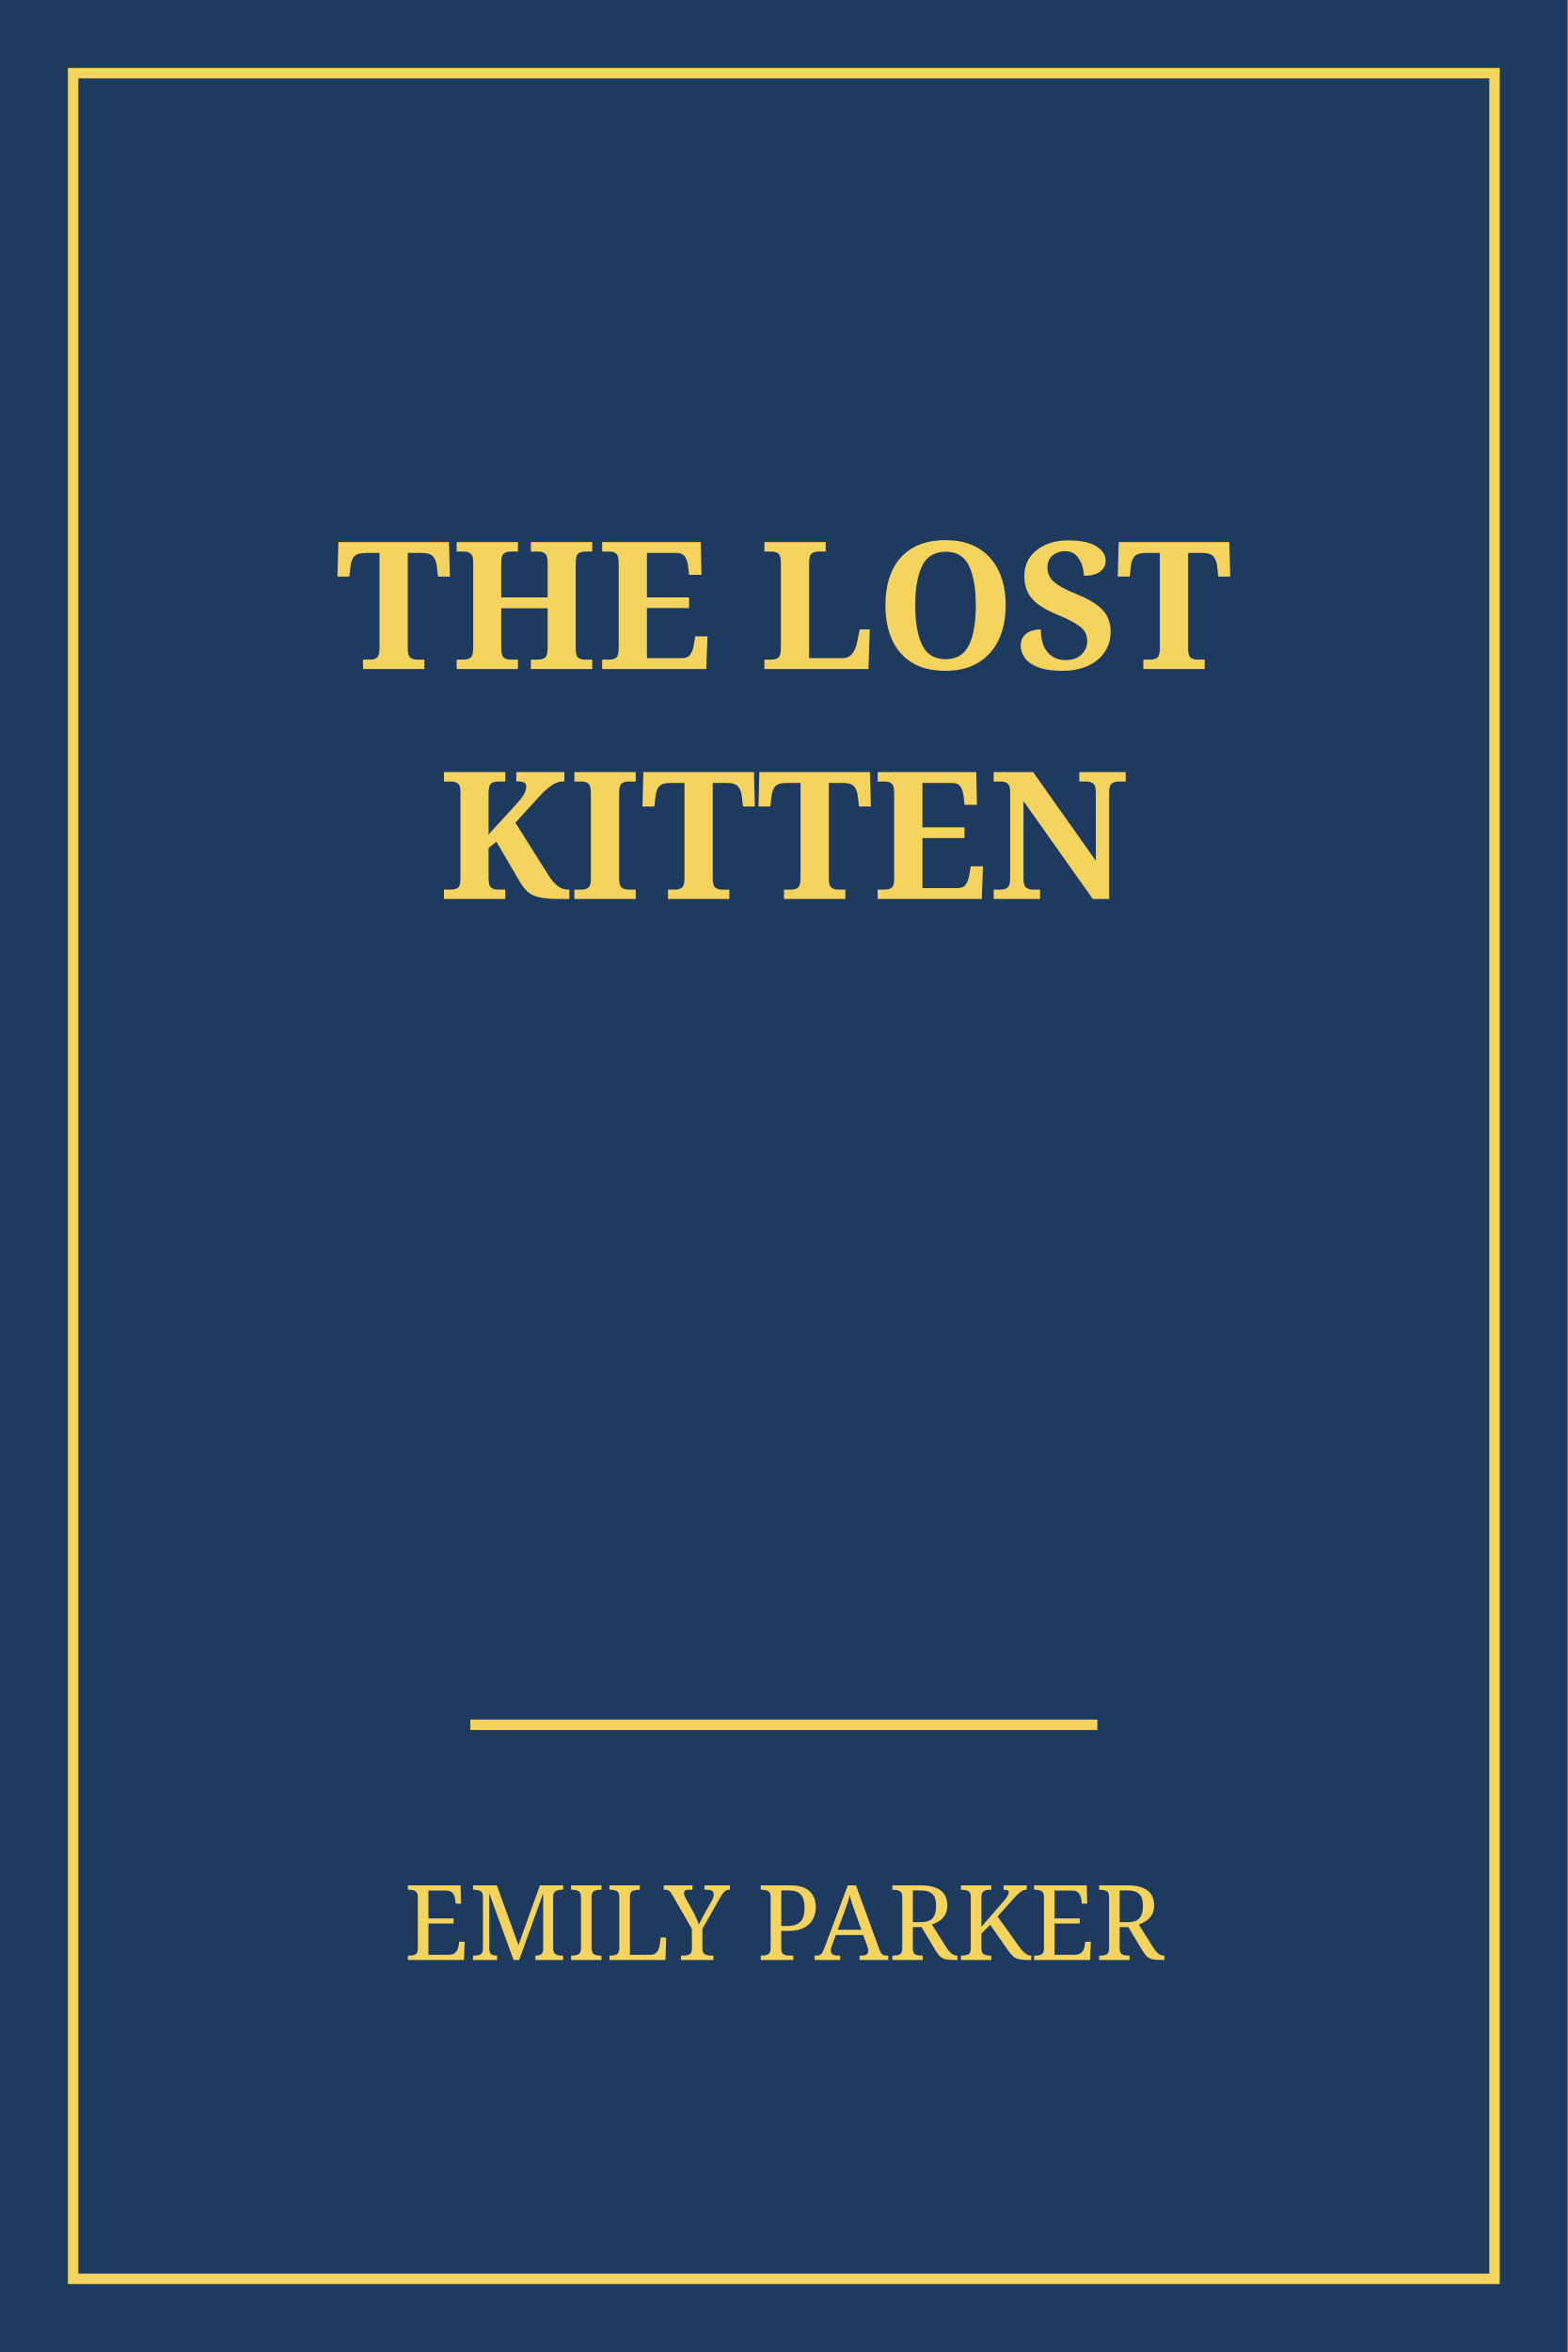
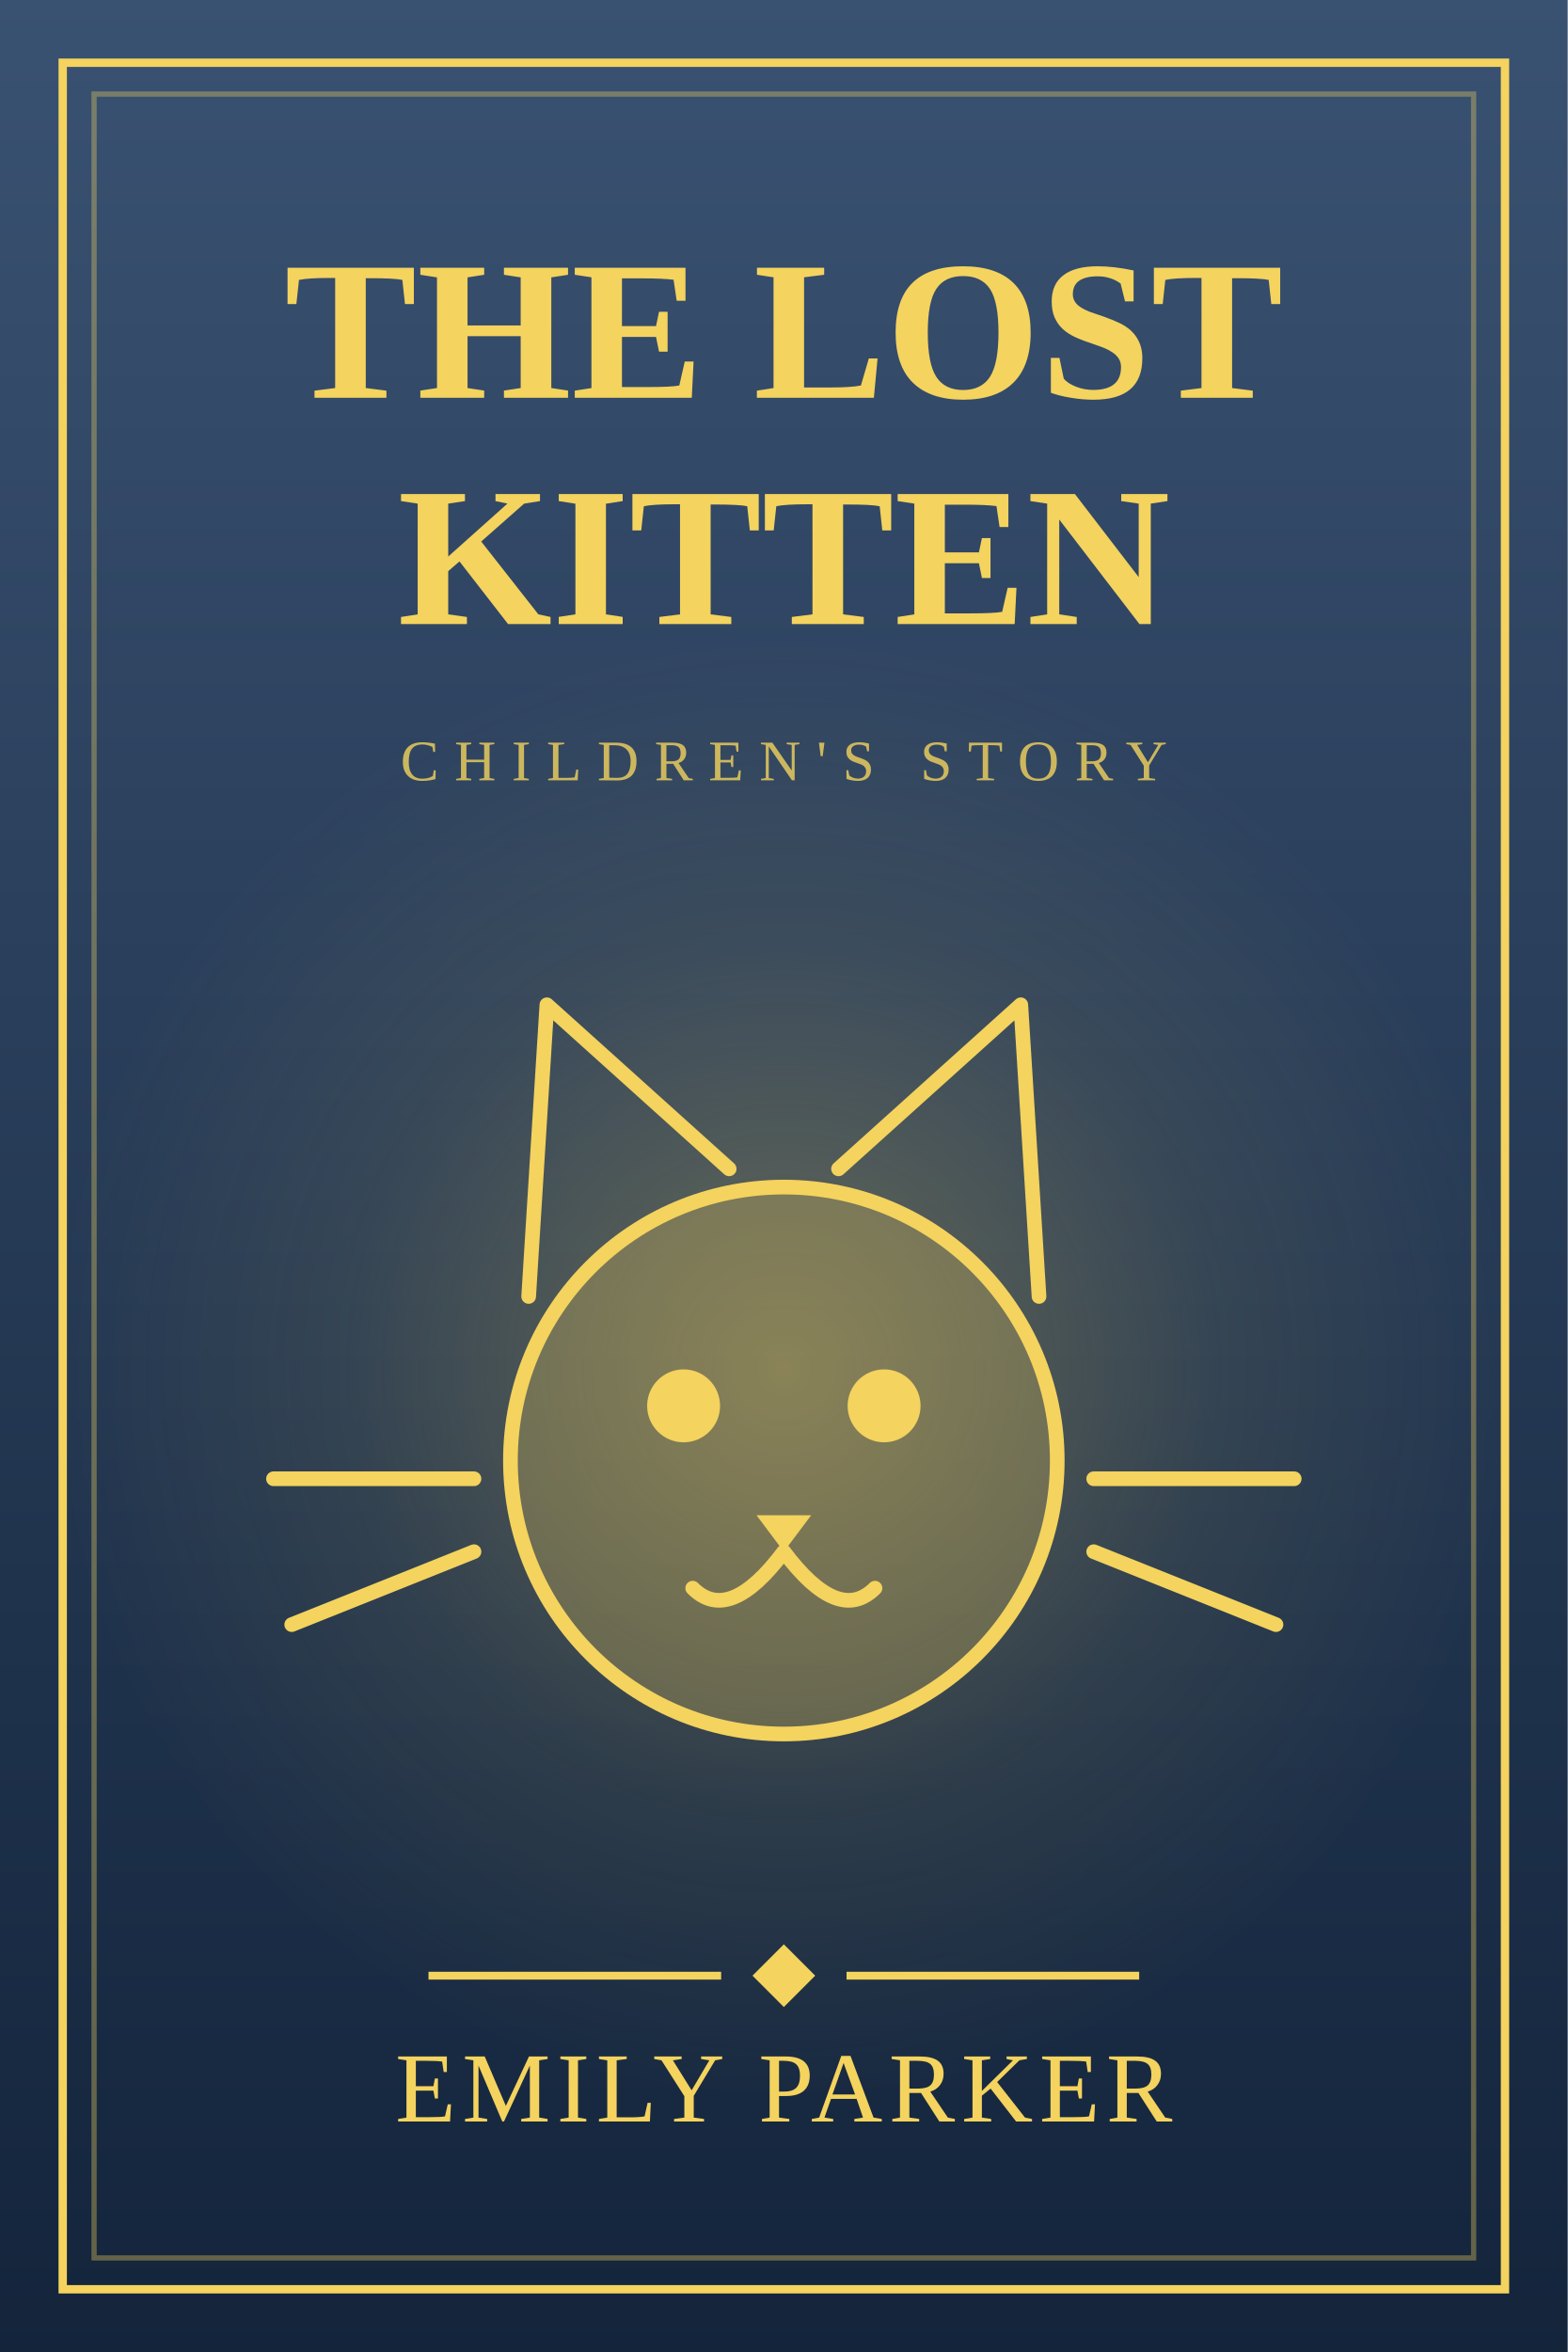
<svg xmlns="http://www.w3.org/2000/svg" viewBox="0 0 300 450" width="300" height="450" role="img" aria-label="The Lost Kitten by Emily Parker">
-   <rect width="300" height="450" fill="#1f3a5f" />
-   <rect x="14" y="14" width="272" height="422" fill="none" stroke="#f4d35e" stroke-width="2" />
-   <text x="150" y="128" text-anchor="middle" font-family="Georgia, serif" font-size="34" font-weight="bold" fill="#f4d35e">THE LOST</text>
-   <text x="150" y="172" text-anchor="middle" font-family="Georgia, serif" font-size="34" font-weight="bold" fill="#f4d35e">KITTEN</text>
-   <line x1="90" y1="330" x2="210" y2="330" stroke="#f4d35e" stroke-width="2" />
-   <text x="150" y="375" text-anchor="middle" font-family="Georgia, serif" font-size="20" fill="#f4d35e">EMILY PARKER</text>
+   <defs>
+     <linearGradient id="bg" x1="0" y1="0" x2="0" y2="1">
+       <stop offset="0" stop-color="#3a5272" />
+       <stop offset="1" stop-color="#13243b" />
+     </linearGradient>
+     <radialGradient id="glow" cx="150" cy="262" r="140" gradientUnits="userSpaceOnUse">
+       <stop offset="0" stop-color="#f4d35e" stop-opacity=".32" />
+       <stop offset=".6" stop-color="#f4d35e" stop-opacity=".08" />
+       <stop offset="1" stop-color="#f4d35e" stop-opacity="0" />
+     </radialGradient>
+   </defs>
+   <rect width="300" height="450" fill="url(#bg)" />
+   <rect width="300" height="450" fill="url(#glow)" />
+   <rect x="12" y="12" width="276" height="426" fill="none" stroke="#f4d35e" stroke-width="1.6" />
+   <rect x="18" y="18" width="264" height="414" fill="none" stroke="#f4d35e" stroke-opacity=".35" stroke-width="1" />
+   <text x="150" y="76.1" text-anchor="middle" font-family="Georgia, 'Times New Roman', serif" font-size="38" font-weight="bold" fill="#f4d35e">THE LOST</text>
+   <text x="150" y="119.4" text-anchor="middle" font-family="Georgia, 'Times New Roman', serif" font-size="38" font-weight="bold" fill="#f4d35e">KITTEN</text>
+   <text x="150" y="149.3" text-anchor="middle" font-family="Georgia, 'Times New Roman', serif" font-size="11" letter-spacing="3" fill="#f4d35e" fill-opacity=".8">CHILDREN'S STORY</text>
+   <g id="art" transform="translate(150 262) scale(1.744) translate(0 2)" color="#f4d35e" stroke="currentColor" fill="none" stroke-width="1.61" stroke-linecap="round" stroke-linejoin="round">
+     <circle cy="8" r="30" fill="currentColor" fill-opacity=".25" />
+     <path d="M-28 -10 L-26 -42 L-6 -24 M28 -10 L26 -42 L6 -24" />
+     <circle cx="-11" cy="2" r="4" fill="currentColor" stroke="none" />
+     <circle cx="11" cy="2" r="4" fill="currentColor" stroke="none" />
+     <path d="M-3 14 H3 L0 18Z" fill="currentColor" stroke="none" />
+     <path d="M0 18 q-6 8 -10 4 M0 18 q6 8 10 4" />
+     <path d="M-34 10 H-56 M-34 18 L-54 26 M34 10 H56 M34 18 L54 26" />
+   </g>
+   <path d="M82 378 H138 M162 378 H218" stroke="#f4d35e" stroke-width="1.5" />
+   <path d="M150 372 l6 6 l-6 6 l-6 -6z" fill="#f4d35e" />
+   <text x="150" y="405.9" text-anchor="middle" font-family="Georgia, 'Times New Roman', serif" font-size="19" letter-spacing="1.2" fill="#f4d35e">EMILY PARKER</text>
</svg>
